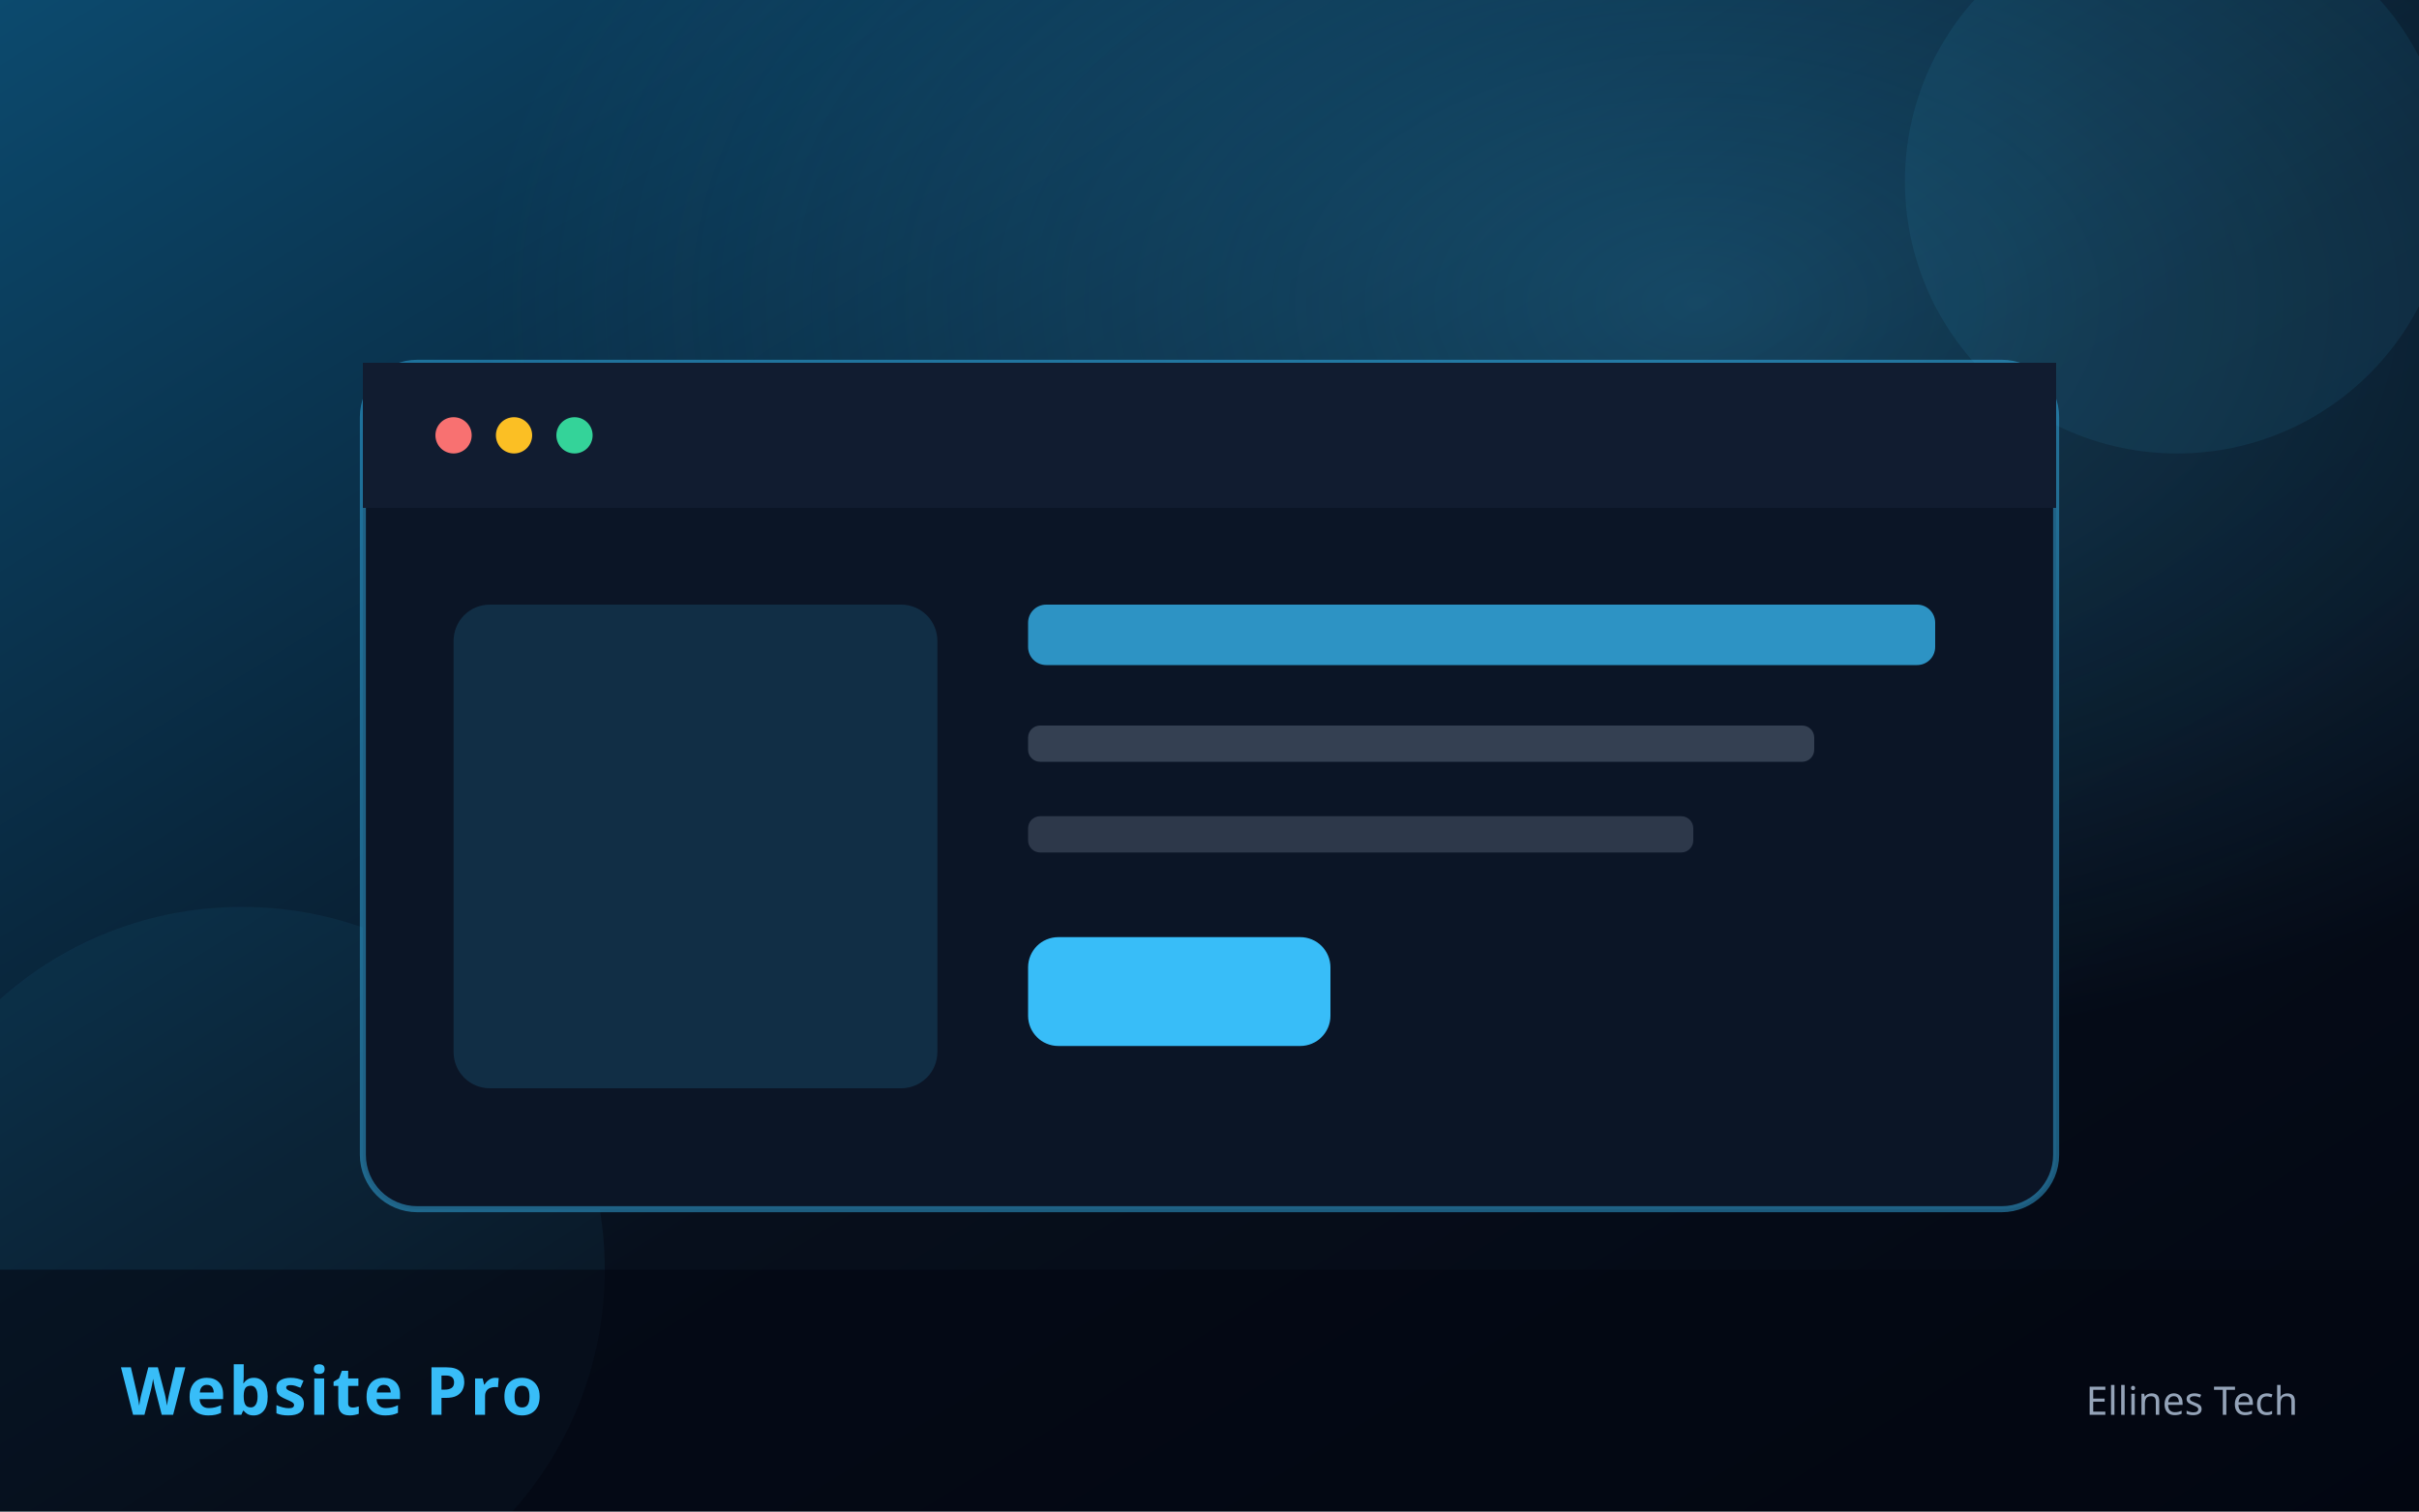
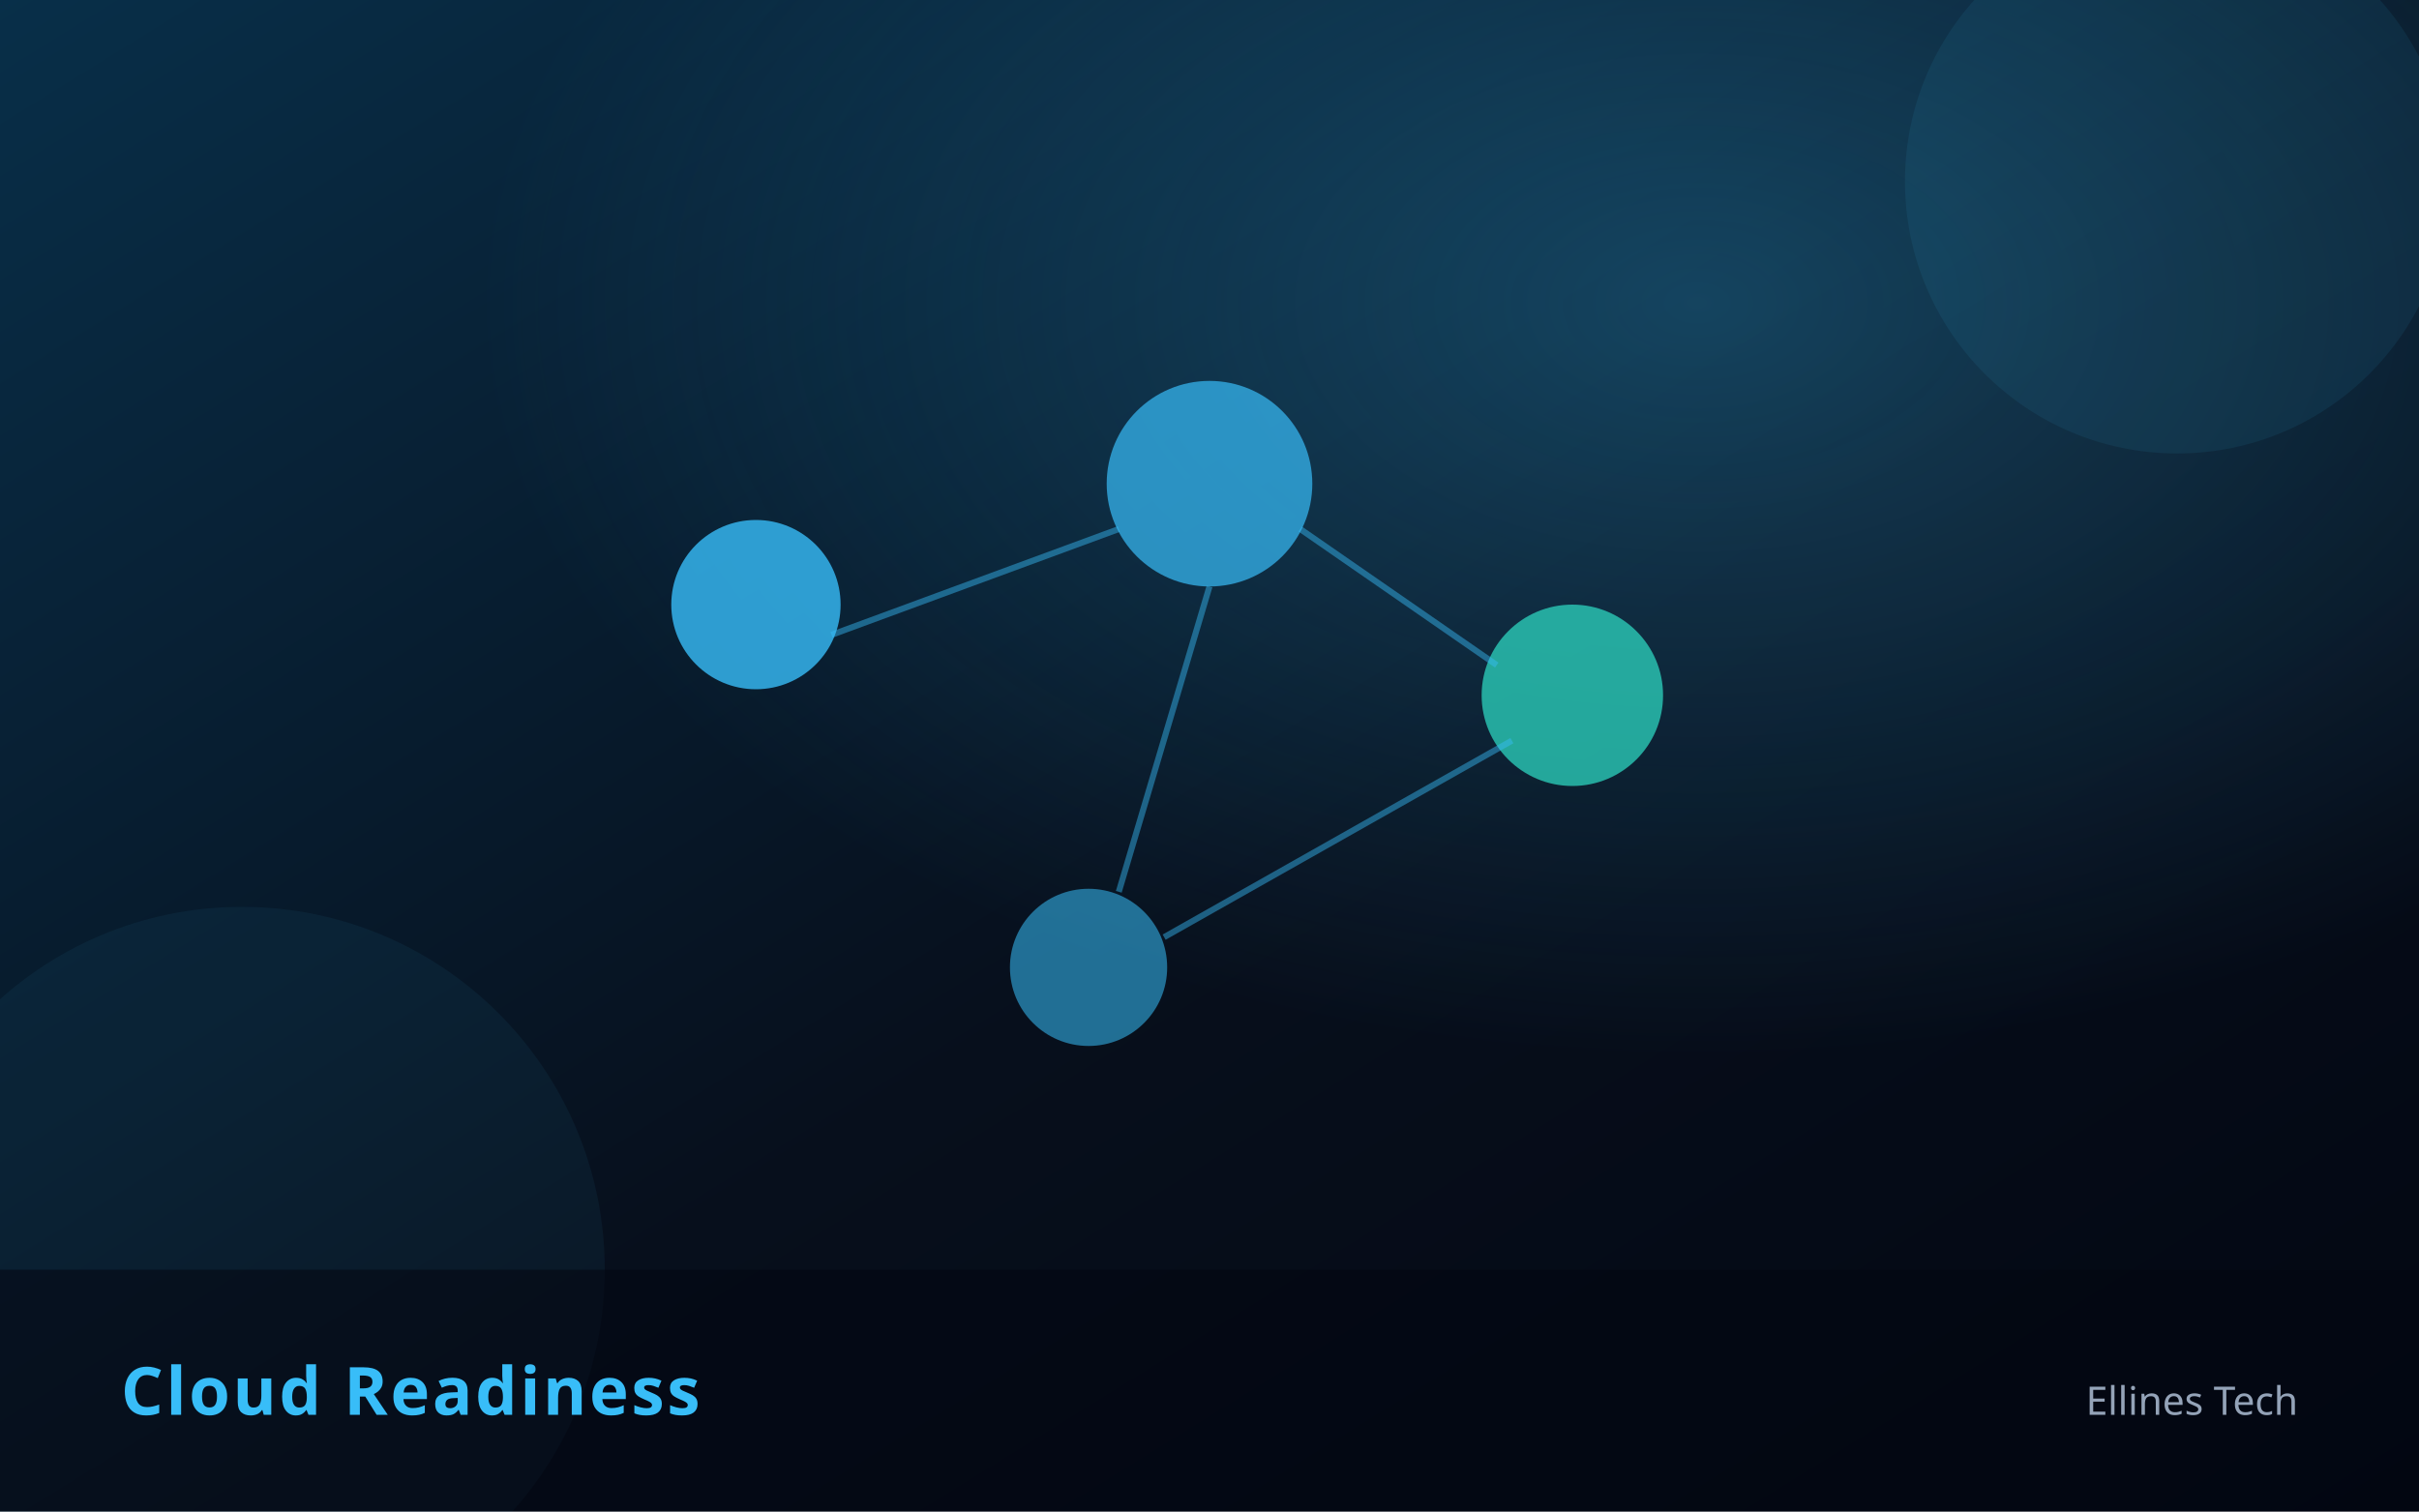
- <svg xmlns="http://www.w3.org/2000/svg" width="800" height="500" viewBox="0 0 800 500" role="img" aria-label="Website Pro">
+ <svg xmlns="http://www.w3.org/2000/svg" width="800" height="500" viewBox="0 0 800 500" role="img" aria-label="Cloud Readiness">
  <defs>
    <linearGradient id="bg" x1="0" y1="0" x2="1" y2="1">
-       <stop offset="0%" stop-color="#0c4a6e" />
+       <stop offset="0%" stop-color="#082f49" />
      <stop offset="55%" stop-color="#070f1c" />
      <stop offset="100%" stop-color="#030712" />
    </linearGradient>
    <linearGradient id="g" x1="0" y1="0" x2="1" y2="1">
      <stop offset="0%" stop-color="#38bdf8" stop-opacity="0.85" />
      <stop offset="100%" stop-color="#38bdf8" stop-opacity="0.35" />
    </linearGradient>
    <radialGradient id="glow" cx="70%" cy="20%" r="50%">
      <stop offset="0%" stop-color="#38bdf8" stop-opacity="0.28" />
      <stop offset="100%" stop-color="#38bdf8" stop-opacity="0" />
    </radialGradient>
  </defs>
  <rect width="800" height="500" fill="url(#bg)" />
  <rect width="800" height="500" fill="url(#glow)" />
  <circle cx="80" cy="420" r="120" fill="#38bdf8" fill-opacity="0.06" />
  <circle cx="720" cy="60" r="90" fill="#38bdf8" fill-opacity="0.08" />
-   <rect x="120" y="120" width="560" height="280" rx="18" fill="#0b1526" stroke="#38bdf8" stroke-opacity="0.45" stroke-width="2" />
-   <rect x="120" y="120" width="560" height="48" fill="#111c30" />
-   <circle cx="150" cy="144" r="6" fill="#f87171" />
-   <circle cx="170" cy="144" r="6" fill="#fbbf24" />
-   <circle cx="190" cy="144" r="6" fill="#34d399" />
-   <rect x="150" y="200" width="160" height="160" rx="12" fill="#38bdf8" fill-opacity="0.15" />
-   <rect x="340" y="200" width="300" height="20" rx="6" fill="#38bdf8" fill-opacity="0.75" />
-   <rect x="340" y="240" width="260" height="12" rx="4" fill="#94a3b8" fill-opacity="0.3" />
-   <rect x="340" y="270" width="220" height="12" rx="4" fill="#94a3b8" fill-opacity="0.25" />
-   <rect x="340" y="310" width="100" height="36" rx="10" fill="#38bdf8" />
+   <circle cx="250" cy="200" r="28" fill="#38bdf8" fill-opacity="0.8" />
+   <circle cx="400" cy="160" r="34" fill="#38bdf8" fill-opacity="0.7" />
+   <circle cx="520" cy="230" r="30" fill="#2dd4bf" fill-opacity="0.75" />
+   <circle cx="360" cy="320" r="26" fill="#38bdf8" fill-opacity="0.55" />
+   <path d="M275 210 L370 175 M430 175 L495 220 M400 194 L370 295 M500 245 L385 310" stroke="#38bdf8" stroke-opacity="0.45" stroke-width="2" />
  <rect x="0" y="420" width="800" height="80" fill="#030712" fill-opacity="0.55" />
-   <text x="40" y="468" fill="#38bdf8" font-family="Outfit, DM Sans, system-ui, sans-serif" font-size="22" font-weight="700" letter-spacing="0.04em">Website Pro</text>
+   <text x="40" y="468" fill="#38bdf8" font-family="Outfit, DM Sans, system-ui, sans-serif" font-size="22" font-weight="700" letter-spacing="0.04em">Cloud Readiness</text>
  <text x="760" y="468" text-anchor="end" fill="#94a3b8" font-family="Outfit, system-ui, sans-serif" font-size="13" font-weight="500">Ellines Tech</text>
</svg>
